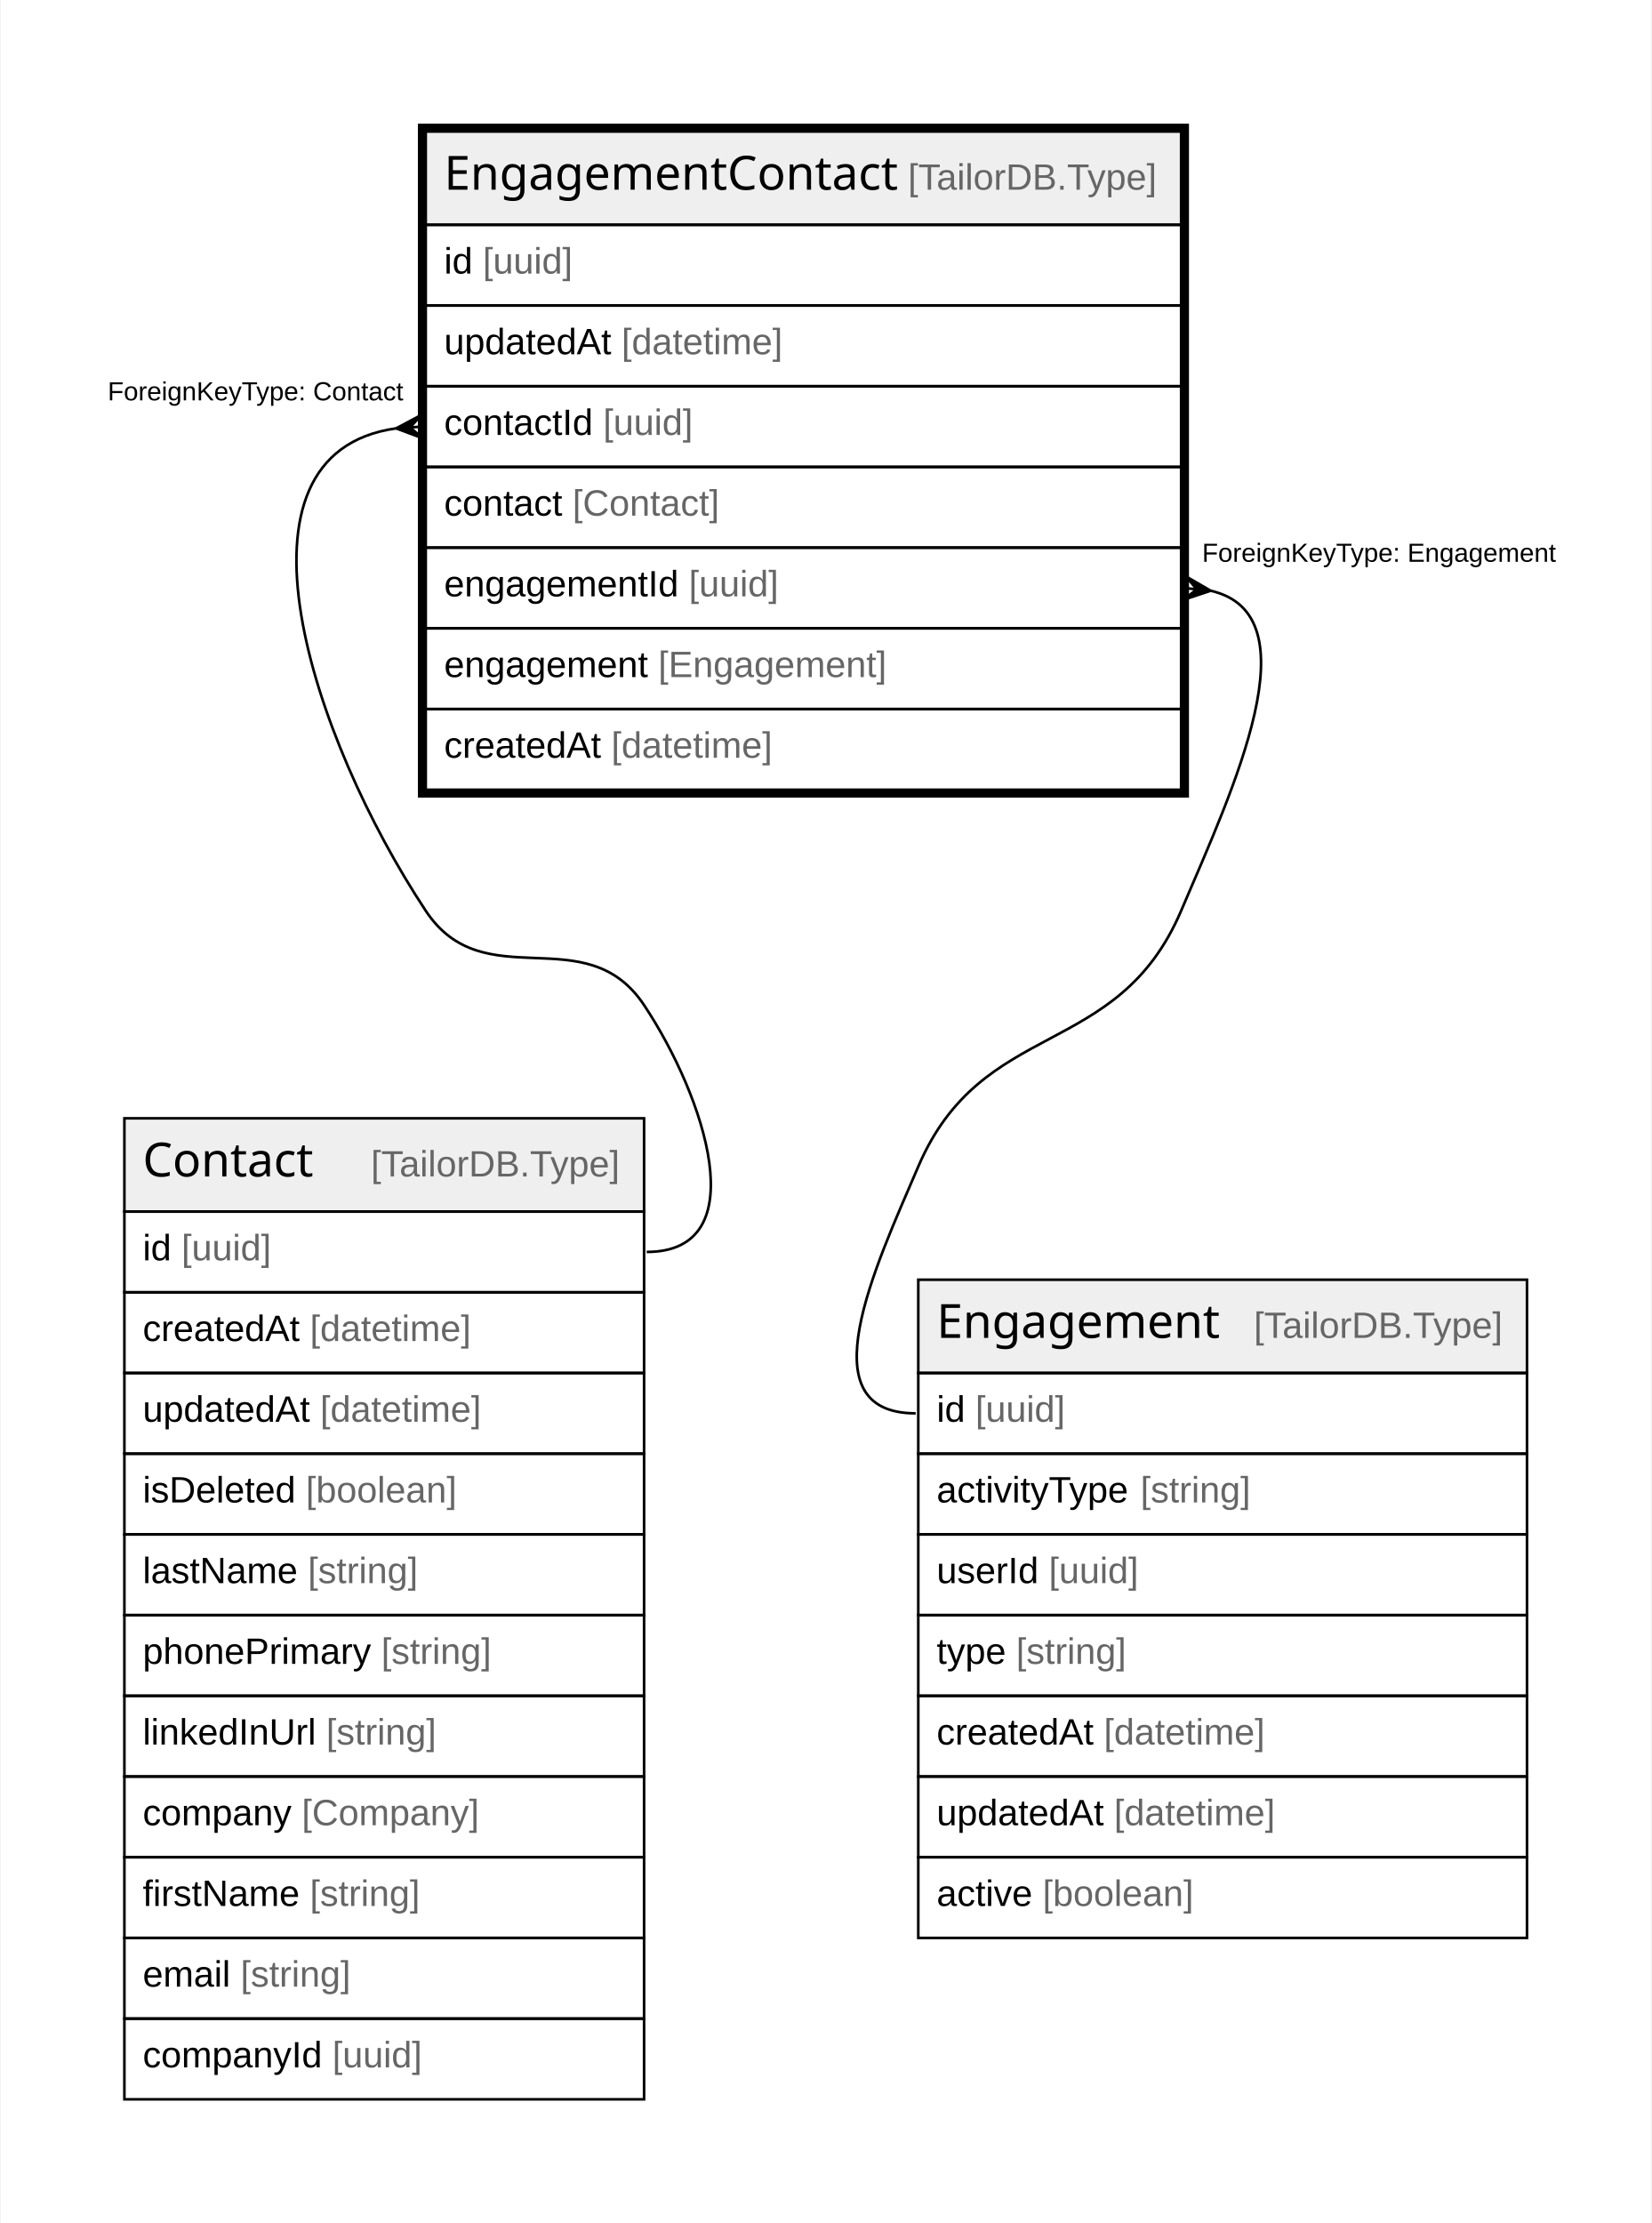
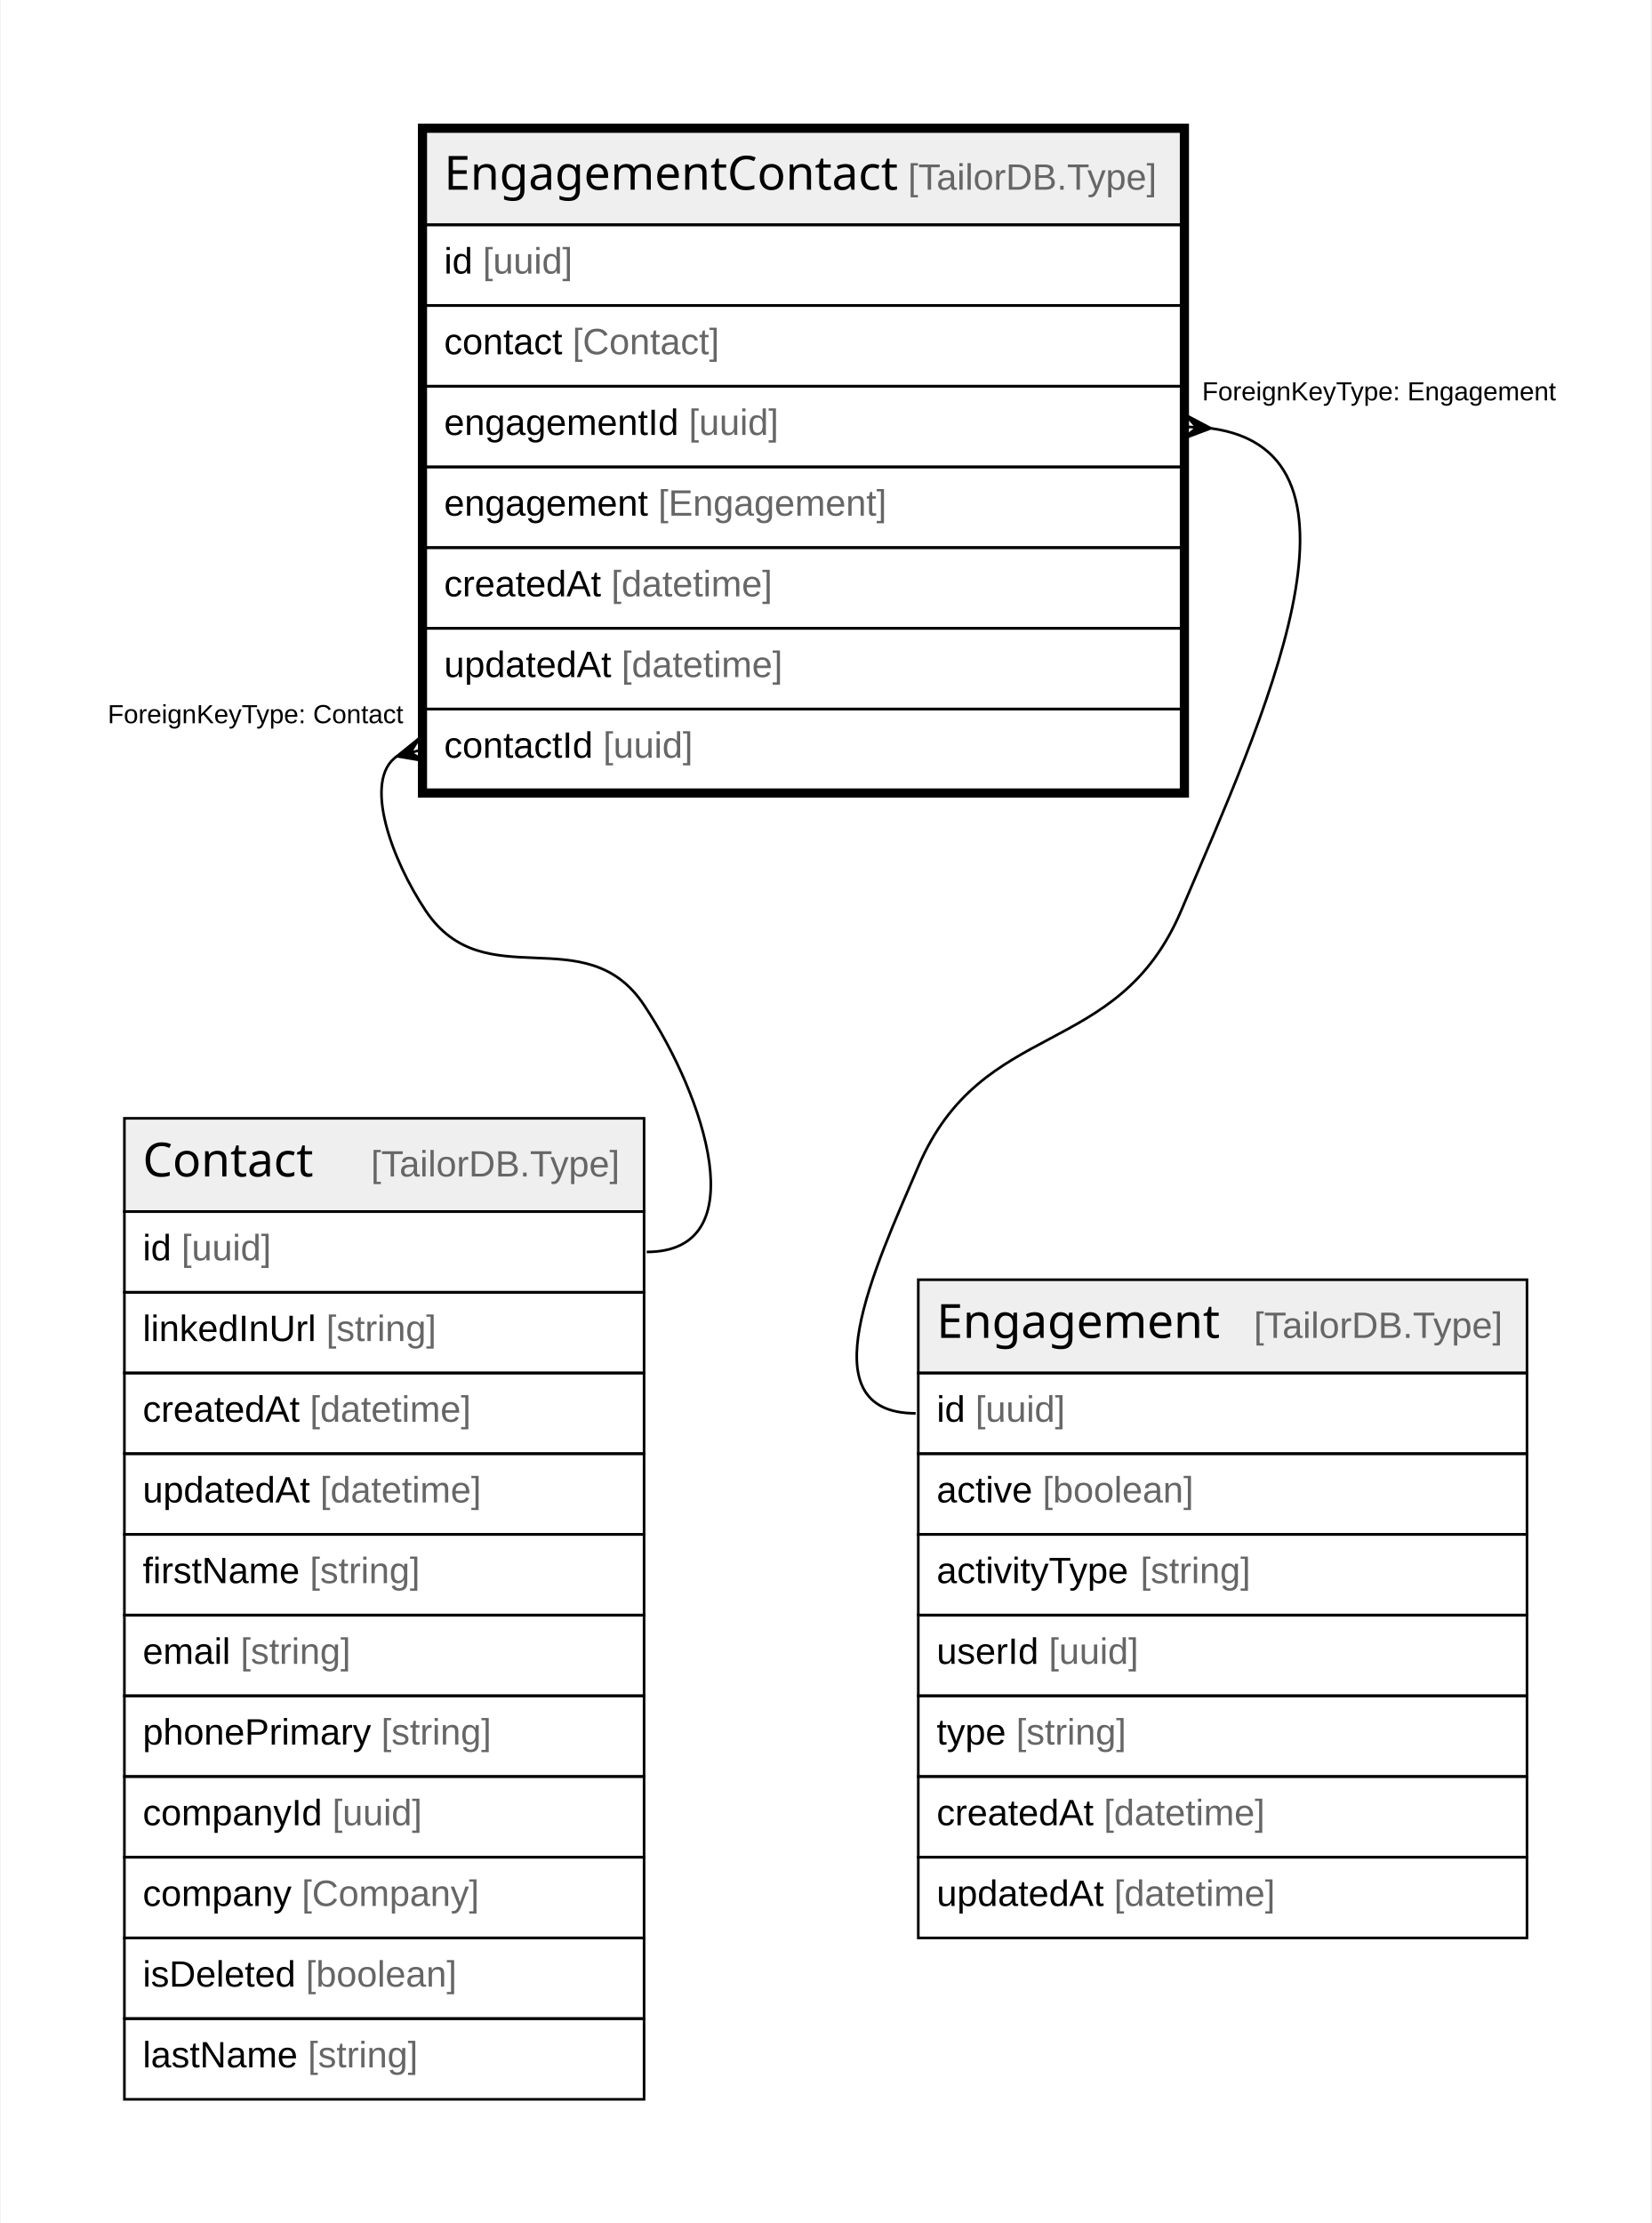
<svg xmlns="http://www.w3.org/2000/svg" width="630pt" height="848pt" viewBox="0.00 0.00 629.74 848.40">
  <g id="graph0" class="graph" transform="scale(1 1) rotate(0) translate(4 844.4)">
    <polygon fill="white" stroke="none" points="-4,4 -4,-844.4 625.74,-844.4 625.74,4 -4,4" />
    <g id="node1" class="node">
      <polygon fill="#efefef" stroke="none" points="158.22,-758.6 158.22,-794.2 446.53,-794.2 446.53,-758.6 158.22,-758.6" />
      <polygon fill="none" stroke="black" points="158.22,-758.6 158.22,-794.2 446.53,-794.2 446.53,-758.6 158.22,-758.6" />
      <text text-anchor="start" x="165.22" y="-772" font-family="Arial Bold" font-size="18.00">EngagementContact</text>
      <text text-anchor="start" x="311.17" y="-772" font-family="Arial" font-size="14.00">    </text>
      <text text-anchor="start" x="342.29" y="-772" font-family="Arial" font-size="14.00" fill="#666666">[TailorDB.Type]</text>
      <polygon fill="none" stroke="black" points="158.22,-727.8 158.22,-758.6 446.53,-758.6 446.53,-727.8 158.22,-727.8" />
      <text text-anchor="start" x="165.22" y="-740" font-family="Arial" font-size="14.00">id </text>
      <text text-anchor="start" x="180" y="-740" font-family="Arial" font-size="14.00" fill="#666666">[uuid]</text>
      <polygon fill="none" stroke="black" points="158.22,-697 158.22,-727.8 446.53,-727.8 446.53,-697 158.22,-697" />
-       <text text-anchor="start" x="165.22" y="-709.2" font-family="Arial" font-size="14.00">updatedAt </text>
-       <text text-anchor="start" x="232.94" y="-709.2" font-family="Arial" font-size="14.00" fill="#666666">[datetime]</text>
+       <text text-anchor="start" x="165.22" y="-709.2" font-family="Arial" font-size="14.00">contact </text>
+       <text text-anchor="start" x="214.24" y="-709.2" font-family="Arial" font-size="14.00" fill="#666666">[Contact]</text>
      <polygon fill="none" stroke="black" points="158.22,-666.2 158.22,-697 446.53,-697 446.53,-666.2 158.22,-666.2" />
-       <text text-anchor="start" x="165.22" y="-678.4" font-family="Arial" font-size="14.00">contactId </text>
-       <text text-anchor="start" x="225.92" y="-678.4" font-family="Arial" font-size="14.00" fill="#666666">[uuid]</text>
+       <text text-anchor="start" x="165.22" y="-678.4" font-family="Arial" font-size="14.00">engagementId </text>
+       <text text-anchor="start" x="258.62" y="-678.4" font-family="Arial" font-size="14.00" fill="#666666">[uuid]</text>
      <polygon fill="none" stroke="black" points="158.22,-635.4 158.22,-666.2 446.53,-666.2 446.53,-635.4 158.22,-635.4" />
-       <text text-anchor="start" x="165.22" y="-647.6" font-family="Arial" font-size="14.00">contact </text>
-       <text text-anchor="start" x="214.24" y="-647.6" font-family="Arial" font-size="14.00" fill="#666666">[Contact]</text>
+       <text text-anchor="start" x="165.22" y="-647.6" font-family="Arial" font-size="14.00">engagement </text>
+       <text text-anchor="start" x="246.95" y="-647.6" font-family="Arial" font-size="14.00" fill="#666666">[Engagement]</text>
      <polygon fill="none" stroke="black" points="158.22,-604.6 158.22,-635.4 446.53,-635.4 446.53,-604.6 158.22,-604.6" />
-       <text text-anchor="start" x="165.22" y="-616.8" font-family="Arial" font-size="14.00">engagementId </text>
-       <text text-anchor="start" x="258.62" y="-616.8" font-family="Arial" font-size="14.00" fill="#666666">[uuid]</text>
+       <text text-anchor="start" x="165.22" y="-616.8" font-family="Arial" font-size="14.00">createdAt </text>
+       <text text-anchor="start" x="229.03" y="-616.8" font-family="Arial" font-size="14.00" fill="#666666">[datetime]</text>
      <polygon fill="none" stroke="black" points="158.22,-573.8 158.22,-604.6 446.53,-604.6 446.53,-573.8 158.22,-573.8" />
-       <text text-anchor="start" x="165.22" y="-586" font-family="Arial" font-size="14.00">engagement </text>
-       <text text-anchor="start" x="246.95" y="-586" font-family="Arial" font-size="14.00" fill="#666666">[Engagement]</text>
+       <text text-anchor="start" x="165.22" y="-586" font-family="Arial" font-size="14.00">updatedAt </text>
+       <text text-anchor="start" x="232.94" y="-586" font-family="Arial" font-size="14.00" fill="#666666">[datetime]</text>
      <polygon fill="none" stroke="black" points="158.22,-543 158.22,-573.8 446.53,-573.8 446.53,-543 158.22,-543" />
-       <text text-anchor="start" x="165.22" y="-555.2" font-family="Arial" font-size="14.00">createdAt </text>
-       <text text-anchor="start" x="229.03" y="-555.2" font-family="Arial" font-size="14.00" fill="#666666">[datetime]</text>
+       <text text-anchor="start" x="165.22" y="-555.2" font-family="Arial" font-size="14.00">contactId </text>
+       <text text-anchor="start" x="225.92" y="-555.2" font-family="Arial" font-size="14.00" fill="#666666">[uuid]</text>
      <polygon fill="none" stroke="black" stroke-width="3" points="156.72,-541.5 156.72,-795.7 448.03,-795.7 448.03,-541.5 156.72,-541.5" />
    </g>
    <g id="node2" class="node">
      <polygon fill="#efefef" stroke="none" points="43.2,-382 43.2,-417.6 241.55,-417.6 241.55,-382 43.2,-382" />
      <polygon fill="none" stroke="black" points="43.2,-382 43.2,-417.6 241.55,-417.6 241.55,-382 43.2,-382" />
      <text text-anchor="start" x="50.2" y="-395.4" font-family="Arial Bold" font-size="18.00">Contact</text>
      <text text-anchor="start" x="106.19" y="-395.4" font-family="Arial" font-size="14.00">    </text>
      <text text-anchor="start" x="137.3" y="-395.4" font-family="Arial" font-size="14.00" fill="#666666">[TailorDB.Type]</text>
      <polygon fill="none" stroke="black" points="43.2,-351.2 43.2,-382 241.55,-382 241.55,-351.2 43.2,-351.2" />
      <text text-anchor="start" x="50.2" y="-363.4" font-family="Arial" font-size="14.00">id </text>
      <text text-anchor="start" x="64.99" y="-363.4" font-family="Arial" font-size="14.00" fill="#666666">[uuid]</text>
      <polygon fill="none" stroke="black" points="43.2,-320.4 43.2,-351.2 241.55,-351.2 241.55,-320.4 43.2,-320.4" />
-       <text text-anchor="start" x="50.2" y="-332.6" font-family="Arial" font-size="14.00">createdAt </text>
-       <text text-anchor="start" x="114.01" y="-332.6" font-family="Arial" font-size="14.00" fill="#666666">[datetime]</text>
+       <text text-anchor="start" x="50.2" y="-332.6" font-family="Arial" font-size="14.00">linkedInUrl </text>
+       <text text-anchor="start" x="120.23" y="-332.6" font-family="Arial" font-size="14.00" fill="#666666">[string]</text>
      <polygon fill="none" stroke="black" points="43.2,-289.6 43.2,-320.4 241.55,-320.4 241.55,-289.6 43.2,-289.6" />
-       <text text-anchor="start" x="50.2" y="-301.8" font-family="Arial" font-size="14.00">updatedAt </text>
-       <text text-anchor="start" x="117.92" y="-301.8" font-family="Arial" font-size="14.00" fill="#666666">[datetime]</text>
+       <text text-anchor="start" x="50.2" y="-301.8" font-family="Arial" font-size="14.00">createdAt </text>
+       <text text-anchor="start" x="114.01" y="-301.8" font-family="Arial" font-size="14.00" fill="#666666">[datetime]</text>
      <polygon fill="none" stroke="black" points="43.2,-258.8 43.2,-289.6 241.55,-289.6 241.55,-258.8 43.2,-258.8" />
-       <text text-anchor="start" x="50.2" y="-271" font-family="Arial" font-size="14.00">isDeleted </text>
-       <text text-anchor="start" x="112.45" y="-271" font-family="Arial" font-size="14.00" fill="#666666">[boolean]</text>
+       <text text-anchor="start" x="50.2" y="-271" font-family="Arial" font-size="14.00">updatedAt </text>
+       <text text-anchor="start" x="117.92" y="-271" font-family="Arial" font-size="14.00" fill="#666666">[datetime]</text>
      <polygon fill="none" stroke="black" points="43.2,-228 43.2,-258.8 241.55,-258.8 241.55,-228 43.2,-228" />
-       <text text-anchor="start" x="50.2" y="-240.2" font-family="Arial" font-size="14.00">lastName </text>
-       <text text-anchor="start" x="113.22" y="-240.2" font-family="Arial" font-size="14.00" fill="#666666">[string]</text>
+       <text text-anchor="start" x="50.2" y="-240.2" font-family="Arial" font-size="14.00">firstName </text>
+       <text text-anchor="start" x="113.99" y="-240.2" font-family="Arial" font-size="14.00" fill="#666666">[string]</text>
      <polygon fill="none" stroke="black" points="43.2,-197.2 43.2,-228 241.55,-228 241.55,-197.2 43.2,-197.2" />
-       <text text-anchor="start" x="50.2" y="-209.4" font-family="Arial" font-size="14.00">phonePrimary </text>
-       <text text-anchor="start" x="141.24" y="-209.4" font-family="Arial" font-size="14.00" fill="#666666">[string]</text>
+       <text text-anchor="start" x="50.2" y="-209.4" font-family="Arial" font-size="14.00">email </text>
+       <text text-anchor="start" x="87.54" y="-209.4" font-family="Arial" font-size="14.00" fill="#666666">[string]</text>
      <polygon fill="none" stroke="black" points="43.2,-166.4 43.2,-197.2 241.55,-197.2 241.55,-166.4 43.2,-166.4" />
-       <text text-anchor="start" x="50.2" y="-178.6" font-family="Arial" font-size="14.00">linkedInUrl </text>
-       <text text-anchor="start" x="120.23" y="-178.6" font-family="Arial" font-size="14.00" fill="#666666">[string]</text>
+       <text text-anchor="start" x="50.2" y="-178.6" font-family="Arial" font-size="14.00">phonePrimary </text>
+       <text text-anchor="start" x="141.24" y="-178.6" font-family="Arial" font-size="14.00" fill="#666666">[string]</text>
      <polygon fill="none" stroke="black" points="43.2,-135.6 43.2,-166.4 241.55,-166.4 241.55,-135.6 43.2,-135.6" />
-       <text text-anchor="start" x="50.2" y="-147.8" font-family="Arial" font-size="14.00">company </text>
-       <text text-anchor="start" x="110.9" y="-147.8" font-family="Arial" font-size="14.00" fill="#666666">[Company]</text>
+       <text text-anchor="start" x="50.2" y="-147.8" font-family="Arial" font-size="14.00">companyId </text>
+       <text text-anchor="start" x="122.57" y="-147.8" font-family="Arial" font-size="14.00" fill="#666666">[uuid]</text>
      <polygon fill="none" stroke="black" points="43.2,-104.8 43.2,-135.6 241.55,-135.6 241.55,-104.8 43.2,-104.8" />
-       <text text-anchor="start" x="50.2" y="-117" font-family="Arial" font-size="14.00">firstName </text>
-       <text text-anchor="start" x="113.99" y="-117" font-family="Arial" font-size="14.00" fill="#666666">[string]</text>
+       <text text-anchor="start" x="50.2" y="-117" font-family="Arial" font-size="14.00">company </text>
+       <text text-anchor="start" x="110.9" y="-117" font-family="Arial" font-size="14.00" fill="#666666">[Company]</text>
      <polygon fill="none" stroke="black" points="43.2,-74 43.2,-104.8 241.55,-104.8 241.55,-74 43.2,-74" />
-       <text text-anchor="start" x="50.2" y="-86.2" font-family="Arial" font-size="14.00">email </text>
-       <text text-anchor="start" x="87.54" y="-86.2" font-family="Arial" font-size="14.00" fill="#666666">[string]</text>
+       <text text-anchor="start" x="50.2" y="-86.2" font-family="Arial" font-size="14.00">isDeleted </text>
+       <text text-anchor="start" x="112.45" y="-86.2" font-family="Arial" font-size="14.00" fill="#666666">[boolean]</text>
      <polygon fill="none" stroke="black" points="43.2,-43.2 43.2,-74 241.55,-74 241.55,-43.2 43.2,-43.2" />
-       <text text-anchor="start" x="50.2" y="-55.4" font-family="Arial" font-size="14.00">companyId </text>
-       <text text-anchor="start" x="122.57" y="-55.4" font-family="Arial" font-size="14.00" fill="#666666">[uuid]</text>
+       <text text-anchor="start" x="50.2" y="-55.4" font-family="Arial" font-size="14.00">lastName </text>
+       <text text-anchor="start" x="113.22" y="-55.4" font-family="Arial" font-size="14.00" fill="#666666">[string]</text>
    </g>
    <g id="edge1" class="edge">
-       <path fill="none" stroke="black" d="M146.86,-680.91C78.5,-671.25 114.95,-562.23 158.22,-496.8 180.47,-463.15 219.21,-494.4 241.55,-460.8 264.73,-425.94 284.42,-366.6 242.55,-366.6" />
-       <polygon fill="black" stroke="black" points="146.91,-680.91 156.58,-686.07 152.23,-681.27 156.55,-681.56 156.55,-681.56 156.55,-681.56 152.23,-681.27 157.18,-677.09 146.91,-680.91" />
-       <text text-anchor="start" x="36.83" y="-691.6" font-family="Arial" font-size="10.00">ForeignKeyType: Contact</text>
+       <path fill="none" stroke="black" d="M147.2,-555.76C134,-546.65 145.37,-516 158.22,-496.8 180.65,-463.27 219.21,-494.4 241.55,-460.8 264.73,-425.94 284.42,-366.6 242.55,-366.6" />
+       <polygon fill="black" stroke="black" points="147.22,-555.77 155.75,-562.67 152.38,-557.13 156.57,-558.23 156.57,-558.23 156.57,-558.23 152.38,-557.13 158.04,-553.96 147.22,-555.77" />
+       <text text-anchor="start" x="36.83" y="-568.4" font-family="Arial" font-size="10.00">ForeignKeyType: Contact</text>
    </g>
    <g id="node3" class="node">
      <polygon fill="#efefef" stroke="none" points="346.21,-320.4 346.21,-356 578.54,-356 578.54,-320.4 346.21,-320.4" />
      <polygon fill="none" stroke="black" points="346.21,-320.4 346.21,-356 578.54,-356 578.54,-320.4 346.21,-320.4" />
      <text text-anchor="start" x="353.21" y="-333.8" font-family="Arial Bold" font-size="18.00">Engagement</text>
      <text text-anchor="start" x="443.18" y="-333.8" font-family="Arial" font-size="14.00">    </text>
      <text text-anchor="start" x="474.29" y="-333.8" font-family="Arial" font-size="14.00" fill="#666666">[TailorDB.Type]</text>
      <polygon fill="none" stroke="black" points="346.21,-289.6 346.21,-320.4 578.54,-320.4 578.54,-289.6 346.21,-289.6" />
      <text text-anchor="start" x="353.21" y="-301.8" font-family="Arial" font-size="14.00">id </text>
      <text text-anchor="start" x="368" y="-301.8" font-family="Arial" font-size="14.00" fill="#666666">[uuid]</text>
      <polygon fill="none" stroke="black" points="346.21,-258.8 346.21,-289.6 578.54,-289.6 578.54,-258.8 346.21,-258.8" />
-       <text text-anchor="start" x="353.21" y="-271" font-family="Arial" font-size="14.00">activityType </text>
-       <text text-anchor="start" x="431.01" y="-271" font-family="Arial" font-size="14.00" fill="#666666">[string]</text>
+       <text text-anchor="start" x="353.21" y="-271" font-family="Arial" font-size="14.00">active </text>
+       <text text-anchor="start" x="393.67" y="-271" font-family="Arial" font-size="14.00" fill="#666666">[boolean]</text>
      <polygon fill="none" stroke="black" points="346.21,-228 346.21,-258.8 578.54,-258.8 578.54,-228 346.21,-228" />
-       <text text-anchor="start" x="353.21" y="-240.2" font-family="Arial" font-size="14.00">userId </text>
-       <text text-anchor="start" x="396.01" y="-240.2" font-family="Arial" font-size="14.00" fill="#666666">[uuid]</text>
+       <text text-anchor="start" x="353.21" y="-240.2" font-family="Arial" font-size="14.00">activityType </text>
+       <text text-anchor="start" x="431.01" y="-240.2" font-family="Arial" font-size="14.00" fill="#666666">[string]</text>
      <polygon fill="none" stroke="black" points="346.21,-197.2 346.21,-228 578.54,-228 578.54,-197.2 346.21,-197.2" />
-       <text text-anchor="start" x="353.21" y="-209.4" font-family="Arial" font-size="14.00">type </text>
-       <text text-anchor="start" x="383.56" y="-209.4" font-family="Arial" font-size="14.00" fill="#666666">[string]</text>
+       <text text-anchor="start" x="353.21" y="-209.4" font-family="Arial" font-size="14.00">userId </text>
+       <text text-anchor="start" x="396.01" y="-209.4" font-family="Arial" font-size="14.00" fill="#666666">[uuid]</text>
      <polygon fill="none" stroke="black" points="346.21,-166.4 346.21,-197.2 578.54,-197.2 578.54,-166.4 346.21,-166.4" />
-       <text text-anchor="start" x="353.21" y="-178.6" font-family="Arial" font-size="14.00">createdAt </text>
-       <text text-anchor="start" x="417.02" y="-178.6" font-family="Arial" font-size="14.00" fill="#666666">[datetime]</text>
+       <text text-anchor="start" x="353.21" y="-178.6" font-family="Arial" font-size="14.00">type </text>
+       <text text-anchor="start" x="383.56" y="-178.6" font-family="Arial" font-size="14.00" fill="#666666">[string]</text>
      <polygon fill="none" stroke="black" points="346.21,-135.6 346.21,-166.4 578.54,-166.4 578.54,-135.6 346.21,-135.6" />
-       <text text-anchor="start" x="353.21" y="-147.8" font-family="Arial" font-size="14.00">updatedAt </text>
-       <text text-anchor="start" x="420.93" y="-147.8" font-family="Arial" font-size="14.00" fill="#666666">[datetime]</text>
+       <text text-anchor="start" x="353.21" y="-147.8" font-family="Arial" font-size="14.00">createdAt </text>
+       <text text-anchor="start" x="417.02" y="-147.8" font-family="Arial" font-size="14.00" fill="#666666">[datetime]</text>
      <polygon fill="none" stroke="black" points="346.21,-104.8 346.21,-135.6 578.54,-135.6 578.54,-104.8 346.21,-104.8" />
-       <text text-anchor="start" x="353.21" y="-117" font-family="Arial" font-size="14.00">active </text>
-       <text text-anchor="start" x="393.67" y="-117" font-family="Arial" font-size="14.00" fill="#666666">[boolean]</text>
+       <text text-anchor="start" x="353.21" y="-117" font-family="Arial" font-size="14.00">updatedAt </text>
+       <text text-anchor="start" x="420.93" y="-117" font-family="Arial" font-size="14.00" fill="#666666">[datetime]</text>
    </g>
    <g id="edge2" class="edge">
-       <path fill="none" stroke="black" d="M457.8,-618.95C497.54,-609.87 466.53,-543.62 446.53,-496.8 422.1,-439.59 370.72,-456.38 346.21,-399.2 329.72,-360.72 303.34,-305 345.21,-305" />
-       <polygon fill="black" stroke="black" points="457.82,-618.95 447.41,-615.49 452.51,-619.49 448.2,-619.93 448.2,-619.93 448.2,-619.93 452.51,-619.49 448.32,-624.44 457.82,-618.95" />
-       <text text-anchor="start" x="454.53" y="-630" font-family="Arial" font-size="10.00">ForeignKeyType: Engagement</text>
+       <path fill="none" stroke="black" d="M457.81,-680.95C525.13,-671.85 477.25,-568.98 446.53,-496.8 422.18,-439.56 370.72,-456.38 346.21,-399.2 329.72,-360.72 303.34,-305 345.21,-305" />
+       <polygon fill="black" stroke="black" points="457.85,-680.95 447.58,-677.09 452.52,-681.29 448.2,-681.56 448.2,-681.56 448.2,-681.56 452.52,-681.29 448.15,-686.07 457.85,-680.95" />
+       <text text-anchor="start" x="454.53" y="-691.6" font-family="Arial" font-size="10.00">ForeignKeyType: Engagement</text>
    </g>
  </g>
</svg>
